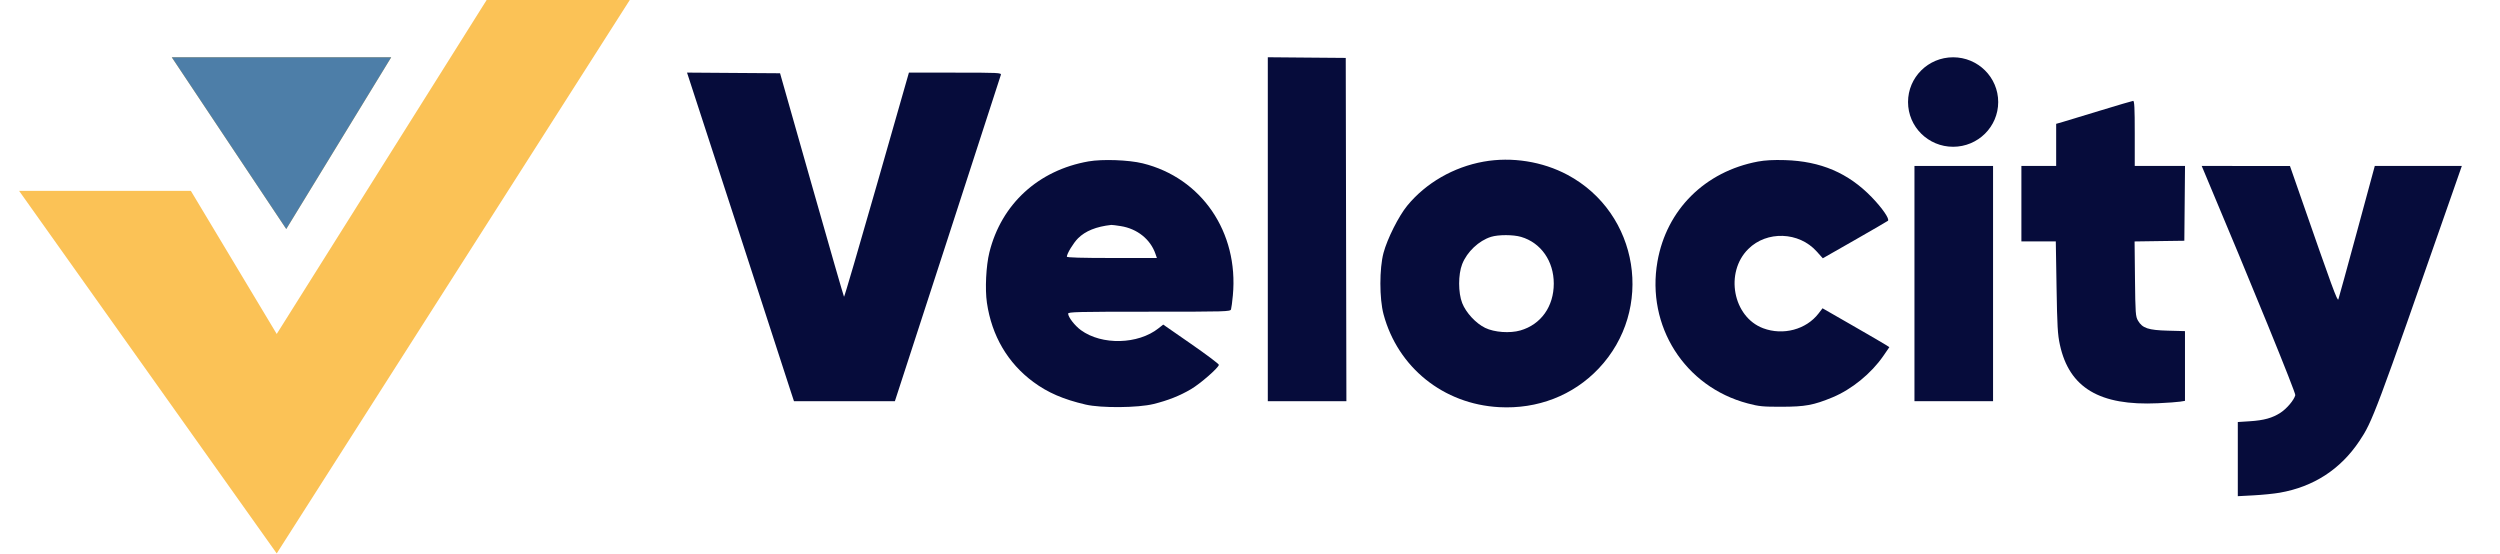
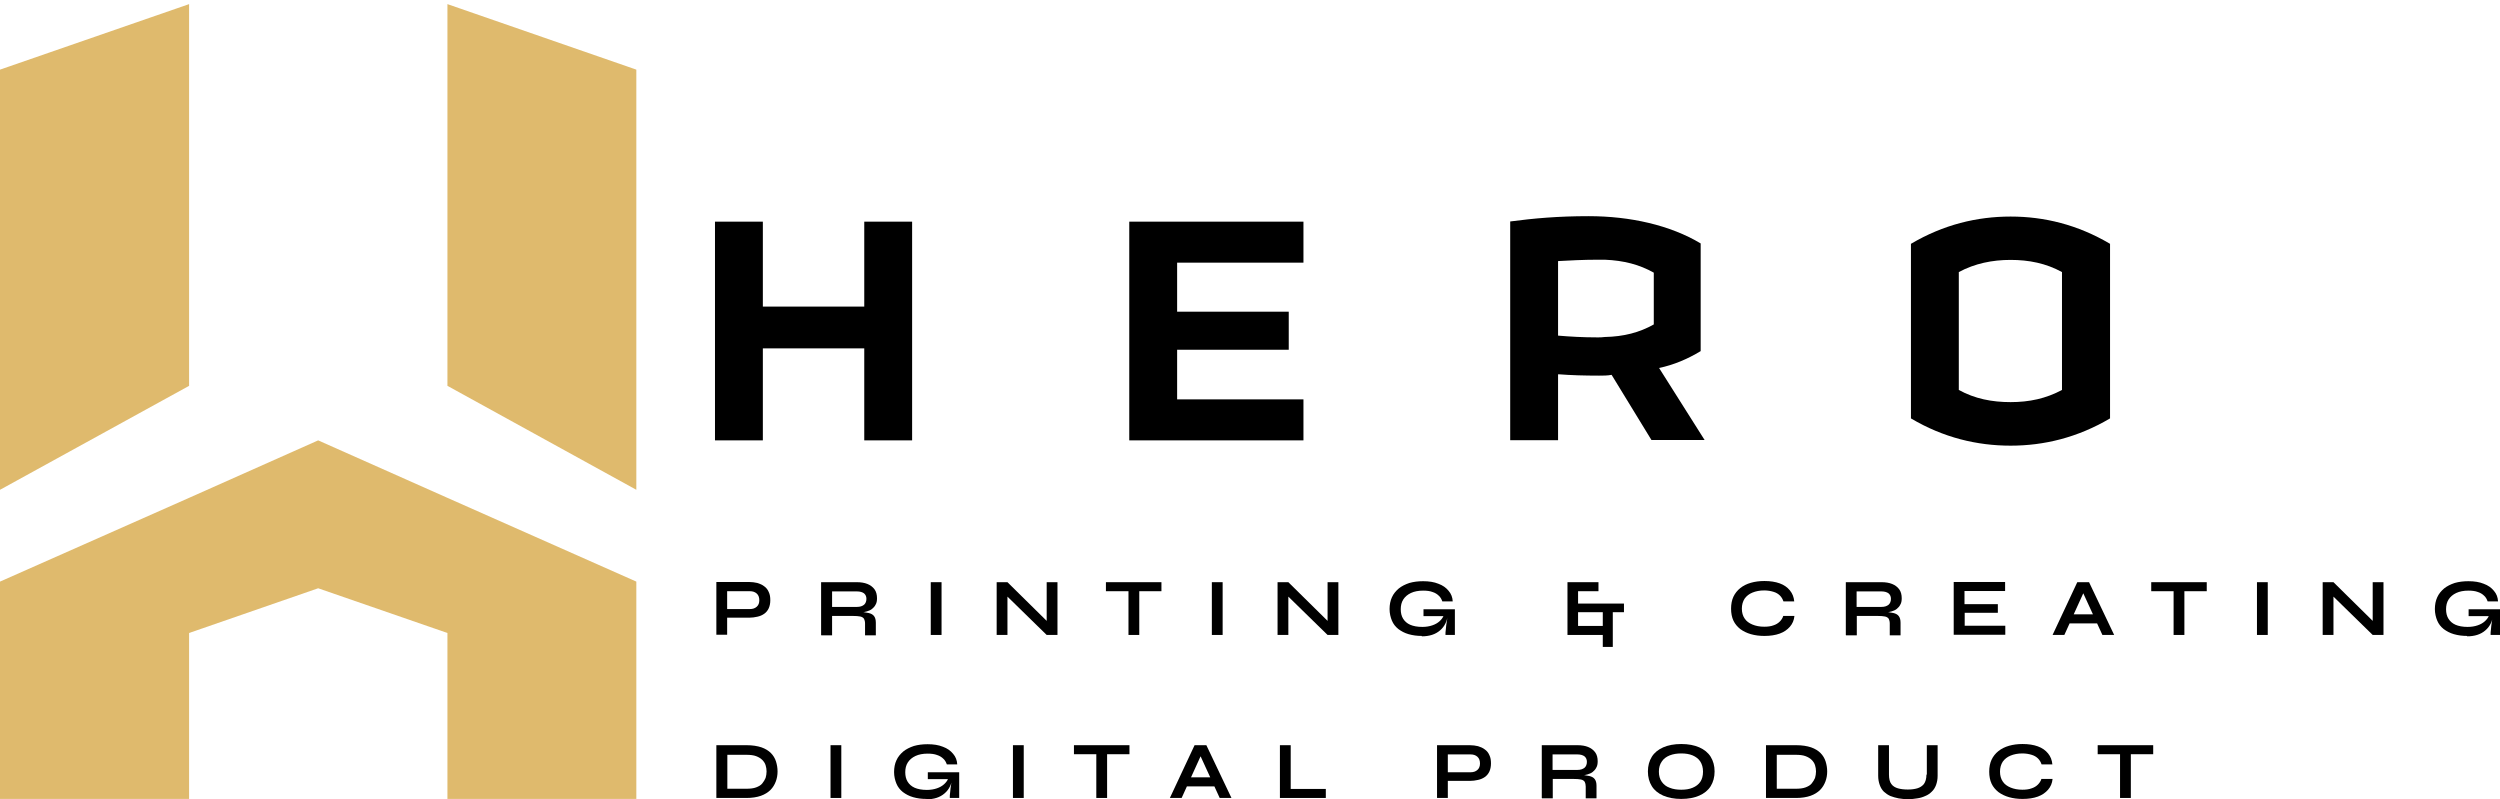
- <svg xmlns="http://www.w3.org/2000/svg" width="131" height="29" viewBox="0 0 131 29" fill="none">
-   <path d="M20.5 3H9L15 12L20.5 3Z" fill="#FBC256" />
-   <path d="M10 10H1L14.5 29L33 0H25.5L14.5 17.5L10 10Z" fill="#FBC256" />
-   <path d="M20.5 3H9L15 12L20.5 3Z" fill="#4D7EA8" />
-   <path d="M104.706 5.347C104.706 6.642 103.648 7.691 102.343 7.691C101.038 7.691 99.981 6.642 99.981 5.347C99.981 4.052 101.038 3.002 102.343 3.002C103.648 3.002 104.706 4.052 104.706 5.347Z" fill="#060C3B" />
-   <path d="M100.318 14.859V21.022H102.377H104.436V14.859V8.696H102.377H100.318V14.859Z" fill="#060C3B" />
-   <path d="M110.072 5.788C109.181 6.061 108.293 6.33 108.098 6.387L107.743 6.489V7.593V8.696H106.832H105.921V10.672V12.649H106.822H107.724L107.763 15.043C107.796 17.082 107.822 17.531 107.937 18.06C108.425 20.32 110.021 21.273 113.076 21.13C113.577 21.107 114.101 21.069 114.24 21.046L114.493 21.005V19.178V17.351L113.599 17.327C112.569 17.3 112.262 17.197 112.031 16.802C111.904 16.584 111.893 16.433 111.873 14.61L111.852 12.652L113.155 12.633L114.459 12.615L114.477 10.656L114.495 8.696H113.178H111.861V6.988C111.861 5.662 111.842 5.281 111.776 5.286C111.73 5.29 110.963 5.516 110.072 5.788Z" fill="#060C3B" />
-   <path d="M115.475 8.947C117.992 14.92 120.304 20.587 120.274 20.707C120.21 20.959 119.836 21.405 119.506 21.622C119.08 21.902 118.63 22.027 117.885 22.074L117.261 22.114V24.057V26L118.088 25.956C118.542 25.932 119.158 25.87 119.456 25.818C121.23 25.508 122.636 24.598 123.629 23.115C124.32 22.083 124.444 21.753 128.503 10.12L129 8.696H126.719H124.439L123.509 12.126C122.997 14.012 122.557 15.614 122.53 15.686C122.483 15.812 122.21 15.069 120.513 10.187L119.994 8.698L117.682 8.697L115.369 8.696L115.475 8.947Z" fill="#060C3B" />
-   <path d="M92.118 8.465C89.341 8.986 87.328 10.987 86.851 13.703C86.257 17.086 88.277 20.264 91.577 21.138C92.181 21.298 92.369 21.316 93.366 21.314C94.591 21.312 95.031 21.231 96.019 20.823C97.027 20.406 98.05 19.573 98.685 18.653L99.002 18.192L98.848 18.091C98.764 18.035 97.976 17.576 97.098 17.071L95.501 16.154L95.292 16.426C94.644 17.269 93.435 17.592 92.389 17.2C90.806 16.607 90.369 14.281 91.609 13.048C92.58 12.081 94.263 12.14 95.191 13.173L95.515 13.534L97.191 12.578C98.113 12.051 98.894 11.598 98.927 11.57C99.029 11.482 98.635 10.908 98.079 10.333C96.851 9.064 95.406 8.447 93.534 8.39C92.933 8.372 92.487 8.396 92.118 8.465Z" fill="#060C3B" />
-   <path fill-rule="evenodd" clip-rule="evenodd" d="M77.741 8.47C76.169 8.751 74.716 9.588 73.742 10.774C73.291 11.323 72.694 12.511 72.496 13.251C72.277 14.075 72.278 15.646 72.497 16.467C73.245 19.254 75.636 21.177 78.555 21.335C80.568 21.445 82.43 20.723 83.767 19.314C86.7 16.223 85.89 11.171 82.141 9.164C80.826 8.46 79.215 8.206 77.741 8.47ZM81.418 14.859C81.418 13.68 80.745 12.719 79.705 12.413C79.296 12.292 78.516 12.291 78.133 12.41C77.492 12.609 76.871 13.195 76.618 13.841C76.406 14.382 76.406 15.337 76.619 15.881C76.817 16.385 77.334 16.943 77.821 17.18C78.304 17.415 79.119 17.474 79.669 17.315C80.748 17.003 81.418 16.061 81.418 14.859Z" fill="#060C3B" />
-   <path d="M66.433 12.011V21.022H68.492H70.551L70.534 12.029L70.517 3.035L68.475 3.018L66.433 3V12.011Z" fill="#060C3B" />
-   <path fill-rule="evenodd" clip-rule="evenodd" d="M57.039 8.457C54.409 8.919 52.475 10.692 51.845 13.218C51.669 13.926 51.609 15.148 51.715 15.868C51.97 17.6 52.805 19.023 54.148 20.016C54.907 20.576 55.723 20.929 56.89 21.2C57.701 21.389 59.633 21.372 60.448 21.17C61.207 20.982 61.822 20.738 62.409 20.392C62.904 20.101 63.868 19.257 63.868 19.116C63.868 19.07 63.212 18.576 62.41 18.02L60.952 17.008L60.706 17.203C59.634 18.053 57.736 18.099 56.64 17.3C56.32 17.067 55.971 16.616 55.971 16.435C55.971 16.345 56.461 16.333 60.219 16.333C64.289 16.333 64.468 16.328 64.506 16.209C64.528 16.141 64.571 15.812 64.602 15.477C64.91 12.166 62.965 9.319 59.876 8.559C59.148 8.379 57.763 8.33 57.039 8.457ZM60.546 13.302C60.282 12.538 59.594 11.987 58.729 11.848C58.493 11.81 58.269 11.782 58.232 11.786C57.448 11.871 56.872 12.103 56.487 12.489C56.245 12.732 55.903 13.294 55.903 13.45C55.903 13.496 56.684 13.519 58.262 13.519H60.621L60.546 13.302Z" fill="#060C3B" />
-   <path d="M36 3.804C36.126 4.182 37.538 8.51 38.86 12.582C40.181 16.653 41.339 20.218 41.433 20.503L41.604 21.022L44.248 21.022L46.892 21.022L49.653 12.531C51.172 7.861 52.428 3.988 52.445 3.923C52.475 3.813 52.328 3.806 50.052 3.806H47.627L45.943 9.695C45.017 12.934 44.245 15.57 44.227 15.552C44.209 15.535 43.447 12.892 42.535 9.68L40.875 3.839L38.437 3.822L36 3.804Z" fill="#060C3B" />
+ <svg xmlns="http://www.w3.org/2000/svg" width="127.45" height="40.73" id="Layer_1" data-name="Layer 1" viewBox="0 0 127.45 40.73">
+   <defs>
+     <style>
+       .cls-1 {
+         fill: #dfba6d;
+       }
+     </style>
+   </defs>
+   <g>
+     <polygon class="cls-1" points="9.64 .21 9.64 19.67 0 24.97 0 3.55 9.64 .21" />
+     <polygon class="cls-1" points="22.81 .21 22.81 19.67 32.44 24.97 32.44 3.55 22.81 .21" />
+     <polygon class="cls-1" points="32.44 29.65 32.44 40.73 22.81 40.73 22.81 32.27 16.22 29.99 9.64 32.27 9.64 40.73 0 40.73 0 29.65 9.64 25.38 16.22 22.45 22.81 25.38 32.44 29.65" />
+   </g>
+   <g>
+     <path d="M44.06,17.76h-5.17v4.69h-2.44v-11.15h2.44v4.33h5.17v-4.33h2.44v11.15h-2.44v-4.69Z" />
+     <path d="M66.45,22.45h-8.88v-11.15h8.88v2.09h-6.44v2.5h5.69v1.94h-5.69v2.53h6.44v2.09Z" />
+     <path d="M79.43,19.09v3.35h-2.44v-11.15c1.21-.16,2.44-.27,4-.27,2.12,0,4.16.46,5.71,1.39v5.49c-.68.41-1.37.7-2.12.86l2.32,3.67h-2.71l-2.03-3.32c-.21.04-.43.04-.64.04-.75,0-1.43-.02-2.07-.07ZM79.43,17.11c.59.05,1.25.09,2.02.09.11,0,.23,0,.36-.02.98-.02,1.77-.23,2.5-.64v-2.64c-.73-.41-1.52-.62-2.5-.66h-.36c-.77,0-1.45.04-2.02.07v3.8Z" />
+     <path d="M102.5,22.72c-1.71,0-3.43-.41-5.08-1.39v-8.9c1.66-.98,3.37-1.39,5.08-1.39s3.41.41,5.07,1.39v8.9c-1.66.98-3.37,1.39-5.07,1.39ZM105.12,19.88v-6.01c-.82-.45-1.69-.62-2.62-.62s-1.82.18-2.64.62v6.01c.82.45,1.69.62,2.64.62s1.8-.18,2.62-.62Z" />
+   </g>
+   <g>
+     <path d="M37,31.49v-.44h1.23c.15,0,.26-.04.35-.12.09-.08.13-.19.13-.33s-.04-.26-.13-.34-.2-.12-.35-.12h-1.16v2.22h-.55v-2.69h1.67c.15,0,.29.02.42.05.13.04.25.09.35.17.1.07.18.17.23.29.06.12.08.26.08.42s-.03.3-.08.41-.13.21-.23.28c-.1.07-.21.12-.35.15-.13.03-.27.05-.42.05h-1.18Z" />
+     <path d="M41.86,32.37v-2.69h1.82c.21,0,.39.03.54.09s.27.15.36.27c.09.12.13.28.13.46,0,.13-.02.24-.07.32-.04.09-.11.16-.18.22s-.17.1-.27.13c-.1.03-.21.05-.33.06l-.06-.03c.19,0,.35.02.48.05s.22.08.28.16c.06.08.09.19.09.34v.64h-.55v-.6c0-.1-.02-.18-.05-.24-.04-.06-.1-.1-.19-.12-.09-.02-.23-.03-.4-.03h-1.04v.99h-.55ZM42.42,30.94h1.27c.16,0,.27-.04.36-.11.08-.07.12-.18.12-.3s-.04-.21-.12-.28c-.08-.06-.2-.1-.36-.1h-1.27v.79Z" />
+     <path d="M47.45,29.68h.55v2.69h-.55v-2.69Z" />
+     <path d="M53.53,31.82l-.17.07v-2.21h.55v2.69h-.55l-2.17-2.12.17-.07v2.19h-.55v-2.69h.55l2.17,2.14Z" />
+     <path d="M56.38,29.68h2.83v.46h-2.83v-.46ZM57.53,30.08h.55v2.29h-.55v-2.29Z" />
+     <path d="M61.78,29.68h.55v2.69h-.55v-2.69Z" />
+     <path d="M67.85,31.82l-.17.07v-2.21h.55v2.69h-.55l-2.17-2.12.17-.07v2.19h-.55v-2.69h.55l2.17,2.14Z" />
+     <path d="M72.49,32.42c-.25,0-.47-.03-.68-.09s-.37-.15-.52-.26c-.15-.12-.26-.26-.33-.43s-.12-.37-.12-.59.04-.43.12-.6c.08-.18.2-.32.35-.45.15-.12.33-.21.54-.28.21-.06.44-.09.7-.09.3,0,.56.04.78.13.22.08.39.2.52.36.13.15.2.33.21.54h-.53c-.04-.11-.09-.21-.18-.29-.08-.08-.19-.15-.32-.19-.13-.05-.29-.07-.48-.07-.24,0-.45.04-.62.12-.17.08-.3.19-.39.33-.09.14-.13.31-.13.5s.04.35.12.48.2.24.36.31c.16.07.37.11.62.11.19,0,.37-.03.51-.08.15-.05.27-.12.37-.21.1-.09.17-.19.21-.29l.22-.08c-.04.36-.17.64-.41.84-.23.2-.54.3-.93.3ZM73.69,32.37c0-.09,0-.18.02-.3.01-.11.02-.23.04-.34s.03-.22.05-.32h-1.23v-.35h1.6v1.31h-.48Z" />
+     <path d="M80.45,30.77h2.34v.44h-.57v1.77h-.51v-.61h-1.8v-2.69h1.58v.46h-1.04v.63ZM80.45,31.91h1.26v-.7h-1.26v.7Z" />
+     <path d="M91.48,31.4c-.02.22-.1.4-.23.55-.13.15-.3.27-.52.35-.22.08-.48.12-.78.12-.25,0-.48-.03-.69-.09-.21-.06-.39-.15-.54-.26-.15-.12-.27-.26-.35-.43-.08-.17-.12-.38-.12-.61s.04-.44.12-.61c.08-.17.2-.32.35-.44s.33-.21.54-.27c.21-.06.44-.09.69-.09.3,0,.56.04.78.12s.39.2.52.36.2.34.22.56h-.55c-.04-.12-.1-.22-.18-.3-.08-.08-.19-.15-.33-.19-.13-.04-.29-.07-.47-.07-.23,0-.43.04-.6.11-.17.07-.3.17-.4.31-.09.14-.14.31-.14.51s.05.37.14.5c.09.14.23.24.4.31.17.07.37.11.6.11.18,0,.34-.02.47-.07.13-.04.24-.11.32-.19.08-.08.15-.18.18-.29h.55Z" />
+     <path d="M94.1,32.37v-2.69h1.82c.21,0,.39.03.54.09s.27.15.36.27c.09.12.13.28.13.46,0,.13-.02.24-.07.32-.04.09-.11.16-.18.22s-.17.1-.27.13c-.1.03-.21.05-.33.06l-.06-.03c.19,0,.35.02.48.05s.22.08.28.16c.06.08.09.19.09.34v.64h-.55v-.6c0-.1-.02-.18-.05-.24-.04-.06-.1-.1-.19-.12-.09-.02-.23-.03-.4-.03h-1.04v.99h-.55ZM94.65,30.94h1.27c.16,0,.27-.04.36-.11.08-.07.12-.18.12-.3s-.04-.21-.12-.28c-.08-.06-.2-.1-.36-.1h-1.27v.79Z" />
+     <path d="M100.16,31.24v.66h2.07v.46h-2.63v-2.69h2.62v.46h-2.07v.67h1.7v.44h-1.7Z" />
+     <path d="M104.64,32.37l1.26-2.69h.6l1.28,2.69h-.6l-1.11-2.42h.27l-1.1,2.42h-.6ZM105.31,31.78v-.46h1.78v.46h-1.78Z" />
+     <path d="M109.67,29.68h2.83v.46h-2.83v-.46ZM110.81,30.08h.55v2.29h-.55v-2.29Z" />
+     <path d="M115.06,29.68h.55v2.69h-.55v-2.69Z" />
+     <path d="M121.13,31.82l-.17.07v-2.21h.55v2.69h-.55l-2.17-2.12.17-.07v2.19h-.55v-2.69h.55l2.17,2.14Z" />
+     <path d="M125.78,32.42c-.25,0-.47-.03-.68-.09s-.37-.15-.52-.26c-.15-.12-.26-.26-.33-.43s-.12-.37-.12-.59.04-.43.12-.6c.08-.18.2-.32.35-.45.15-.12.33-.21.54-.28.21-.06.44-.09.7-.09.3,0,.56.04.78.13.22.08.39.2.52.36.13.15.2.33.21.54h-.53c-.04-.11-.09-.21-.18-.29-.08-.08-.19-.15-.32-.19-.13-.05-.29-.07-.48-.07-.24,0-.45.04-.62.12-.17.08-.3.19-.39.33-.09.14-.13.31-.13.5s.04.35.12.48.2.24.36.31c.16.07.37.11.62.11.19,0,.37-.03.51-.08.15-.05.27-.12.37-.21.1-.09.17-.19.21-.29l.22-.08c-.04.36-.17.64-.41.84-.23.2-.54.3-.93.3ZM126.97,32.37c0-.09,0-.18.02-.3.01-.11.02-.23.04-.34s.03-.22.05-.32h-1.23v-.35h1.6v1.31h-.48Z" />
+     <path d="M38.06,37.99c.3,0,.55.04.76.11.2.07.36.17.48.29.12.12.21.27.26.43.05.16.08.33.08.51s-.03.35-.09.51-.15.31-.27.43-.29.23-.49.3-.45.11-.73.11h-1.54v-2.69h1.54ZM37.08,40.21h.97c.2,0,.37-.02.5-.07.13-.05.24-.11.31-.2s.13-.18.17-.28c.03-.11.05-.21.05-.33s-.02-.22-.05-.32c-.03-.1-.09-.19-.17-.27-.08-.08-.18-.14-.31-.19-.13-.05-.3-.07-.5-.07h-.97v1.74Z" />
+     <path d="M42.34,37.99h.55v2.69h-.55v-2.69Z" />
+     <path d="M47.23,40.73c-.25,0-.47-.03-.68-.09s-.37-.15-.52-.26c-.15-.12-.26-.26-.33-.43s-.12-.37-.12-.59.04-.43.12-.6c.08-.18.2-.32.35-.45.15-.12.33-.21.54-.28.21-.06.44-.09.7-.09.3,0,.56.04.78.13.22.08.39.2.52.36.13.15.2.33.21.54h-.53c-.04-.11-.09-.21-.18-.29-.08-.08-.19-.15-.32-.19-.13-.05-.29-.07-.48-.07-.24,0-.45.04-.62.12-.17.08-.3.19-.39.33-.09.14-.13.31-.13.5s.04.35.12.48.2.24.36.31c.16.07.37.11.62.11.19,0,.37-.03.51-.08.15-.05.27-.12.37-.21.1-.09.17-.19.21-.29l.22-.08c-.04.36-.17.64-.41.84-.23.2-.54.3-.93.3ZM48.42,40.68c0-.09,0-.18.02-.3.01-.11.02-.23.04-.34s.03-.22.05-.32h-1.23v-.35h1.6v1.31h-.48Z" />
+     <path d="M51.64,37.99h.55v2.69h-.55v-2.69Z" />
+     <path d="M54.75,37.99h2.83v.46h-2.83v-.46ZM55.89,38.39h.55v2.29h-.55v-2.29Z" />
+     <path d="M59.64,40.68l1.26-2.69h.6l1.28,2.69h-.6l-1.11-2.42h.27l-1.1,2.42h-.6ZM60.31,40.09v-.46h1.78v.46h-1.78Z" />
+     <path d="M65.8,37.99v2.23h1.79v.46h-2.34v-2.69h.55Z" />
+     <path d="M73.74,39.81v-.44h1.23c.15,0,.26-.04.35-.12.09-.08.13-.19.13-.33s-.04-.26-.13-.34-.2-.12-.35-.12h-1.16v2.22h-.55v-2.69h1.67c.15,0,.29.02.42.05.13.04.25.09.35.17.1.07.18.17.23.29.06.12.08.26.08.42s-.03.3-.08.41-.13.21-.23.28c-.1.07-.21.12-.35.15-.13.03-.27.05-.42.05h-1.18Z" />
+     <path d="M78.6,40.68v-2.69h1.82c.21,0,.39.03.54.09s.27.15.36.27c.09.12.13.28.13.46,0,.13-.02.24-.07.32-.04.09-.11.16-.18.22s-.17.1-.27.13c-.1.03-.21.05-.33.06l-.06-.03c.19,0,.35.02.48.05s.22.08.28.16c.06.08.09.19.09.34v.64h-.55v-.6c0-.1-.02-.18-.05-.24-.04-.06-.1-.1-.19-.12-.09-.02-.23-.03-.4-.03h-1.04v.99h-.55ZM79.15,39.25h1.27c.16,0,.27-.04.36-.11.08-.07.12-.18.12-.3s-.04-.21-.12-.28c-.08-.06-.2-.1-.36-.1h-1.27v.79Z" />
+     <path d="M85.71,40.73c-.36,0-.66-.06-.92-.17-.25-.11-.45-.27-.58-.48-.13-.21-.2-.46-.2-.75s.07-.54.2-.75c.13-.21.33-.37.58-.48.25-.11.56-.17.92-.17s.67.06.92.17c.25.11.45.27.58.48.13.21.2.46.2.75s-.07.54-.2.75c-.13.21-.33.37-.58.48-.25.11-.56.17-.92.17ZM85.71,40.26c.22,0,.42-.03.58-.1.17-.07.3-.17.39-.3s.14-.31.14-.52-.05-.38-.14-.52-.23-.24-.39-.31c-.17-.07-.36-.1-.58-.1s-.41.03-.59.1c-.17.07-.31.17-.4.31-.1.14-.15.31-.15.52s.05.38.15.52c.1.14.23.24.4.3.17.07.37.1.59.1Z" />
+     <path d="M91.57,37.99c.3,0,.55.04.76.11.2.07.36.17.48.29.12.12.21.27.26.43.05.16.08.33.08.51s-.03.35-.09.51-.15.31-.27.43-.29.23-.49.3-.45.11-.73.11h-1.54v-2.69h1.54ZM90.58,40.21h.97c.2,0,.37-.02.5-.07.13-.05.24-.11.31-.2s.13-.18.17-.28c.03-.11.05-.21.05-.33s-.02-.22-.05-.32c-.03-.1-.09-.19-.17-.27-.08-.08-.18-.14-.31-.19-.13-.05-.3-.07-.5-.07h-.97v1.74Z" />
+     <path d="M98.23,39.49v-1.5h.55v1.56c0,.18-.03.33-.08.47-.05.13-.12.25-.22.34-.09.09-.2.17-.33.22-.13.06-.26.1-.41.12-.15.03-.3.04-.47.04s-.33-.01-.48-.04c-.15-.03-.29-.07-.42-.12-.13-.06-.23-.13-.33-.22-.09-.09-.16-.2-.21-.34s-.08-.29-.08-.47v-1.56h.55v1.5c0,.21.04.37.12.48.08.11.2.18.34.22s.31.06.5.06.34-.02.48-.06.26-.12.34-.22c.08-.11.13-.27.13-.48Z" />
+     <path d="M104.64,39.71c-.02.22-.1.4-.23.55-.13.15-.3.27-.52.35-.22.08-.48.12-.78.12-.25,0-.48-.03-.69-.09-.21-.06-.39-.15-.54-.26-.15-.12-.27-.26-.35-.43-.08-.17-.12-.38-.12-.61s.04-.44.12-.61c.08-.17.2-.32.35-.44s.33-.21.54-.27c.21-.06.44-.09.69-.09.3,0,.56.04.78.12s.39.2.52.36.2.34.22.56h-.55c-.04-.12-.1-.22-.18-.3-.08-.08-.19-.15-.33-.19-.13-.04-.29-.07-.47-.07-.23,0-.43.04-.6.11-.17.07-.3.17-.4.31-.09.14-.14.31-.14.51s.05.37.14.5c.09.14.23.24.4.31.17.07.37.11.6.11.18,0,.34-.02.47-.07.13-.04.24-.11.32-.19.08-.08.15-.18.18-.29h.55Z" />
+     <path d="M106.94,37.99h2.83v.46h-2.83v-.46ZM108.08,38.39h.55v2.29h-.55v-2.29Z" />
+   </g>
</svg>
